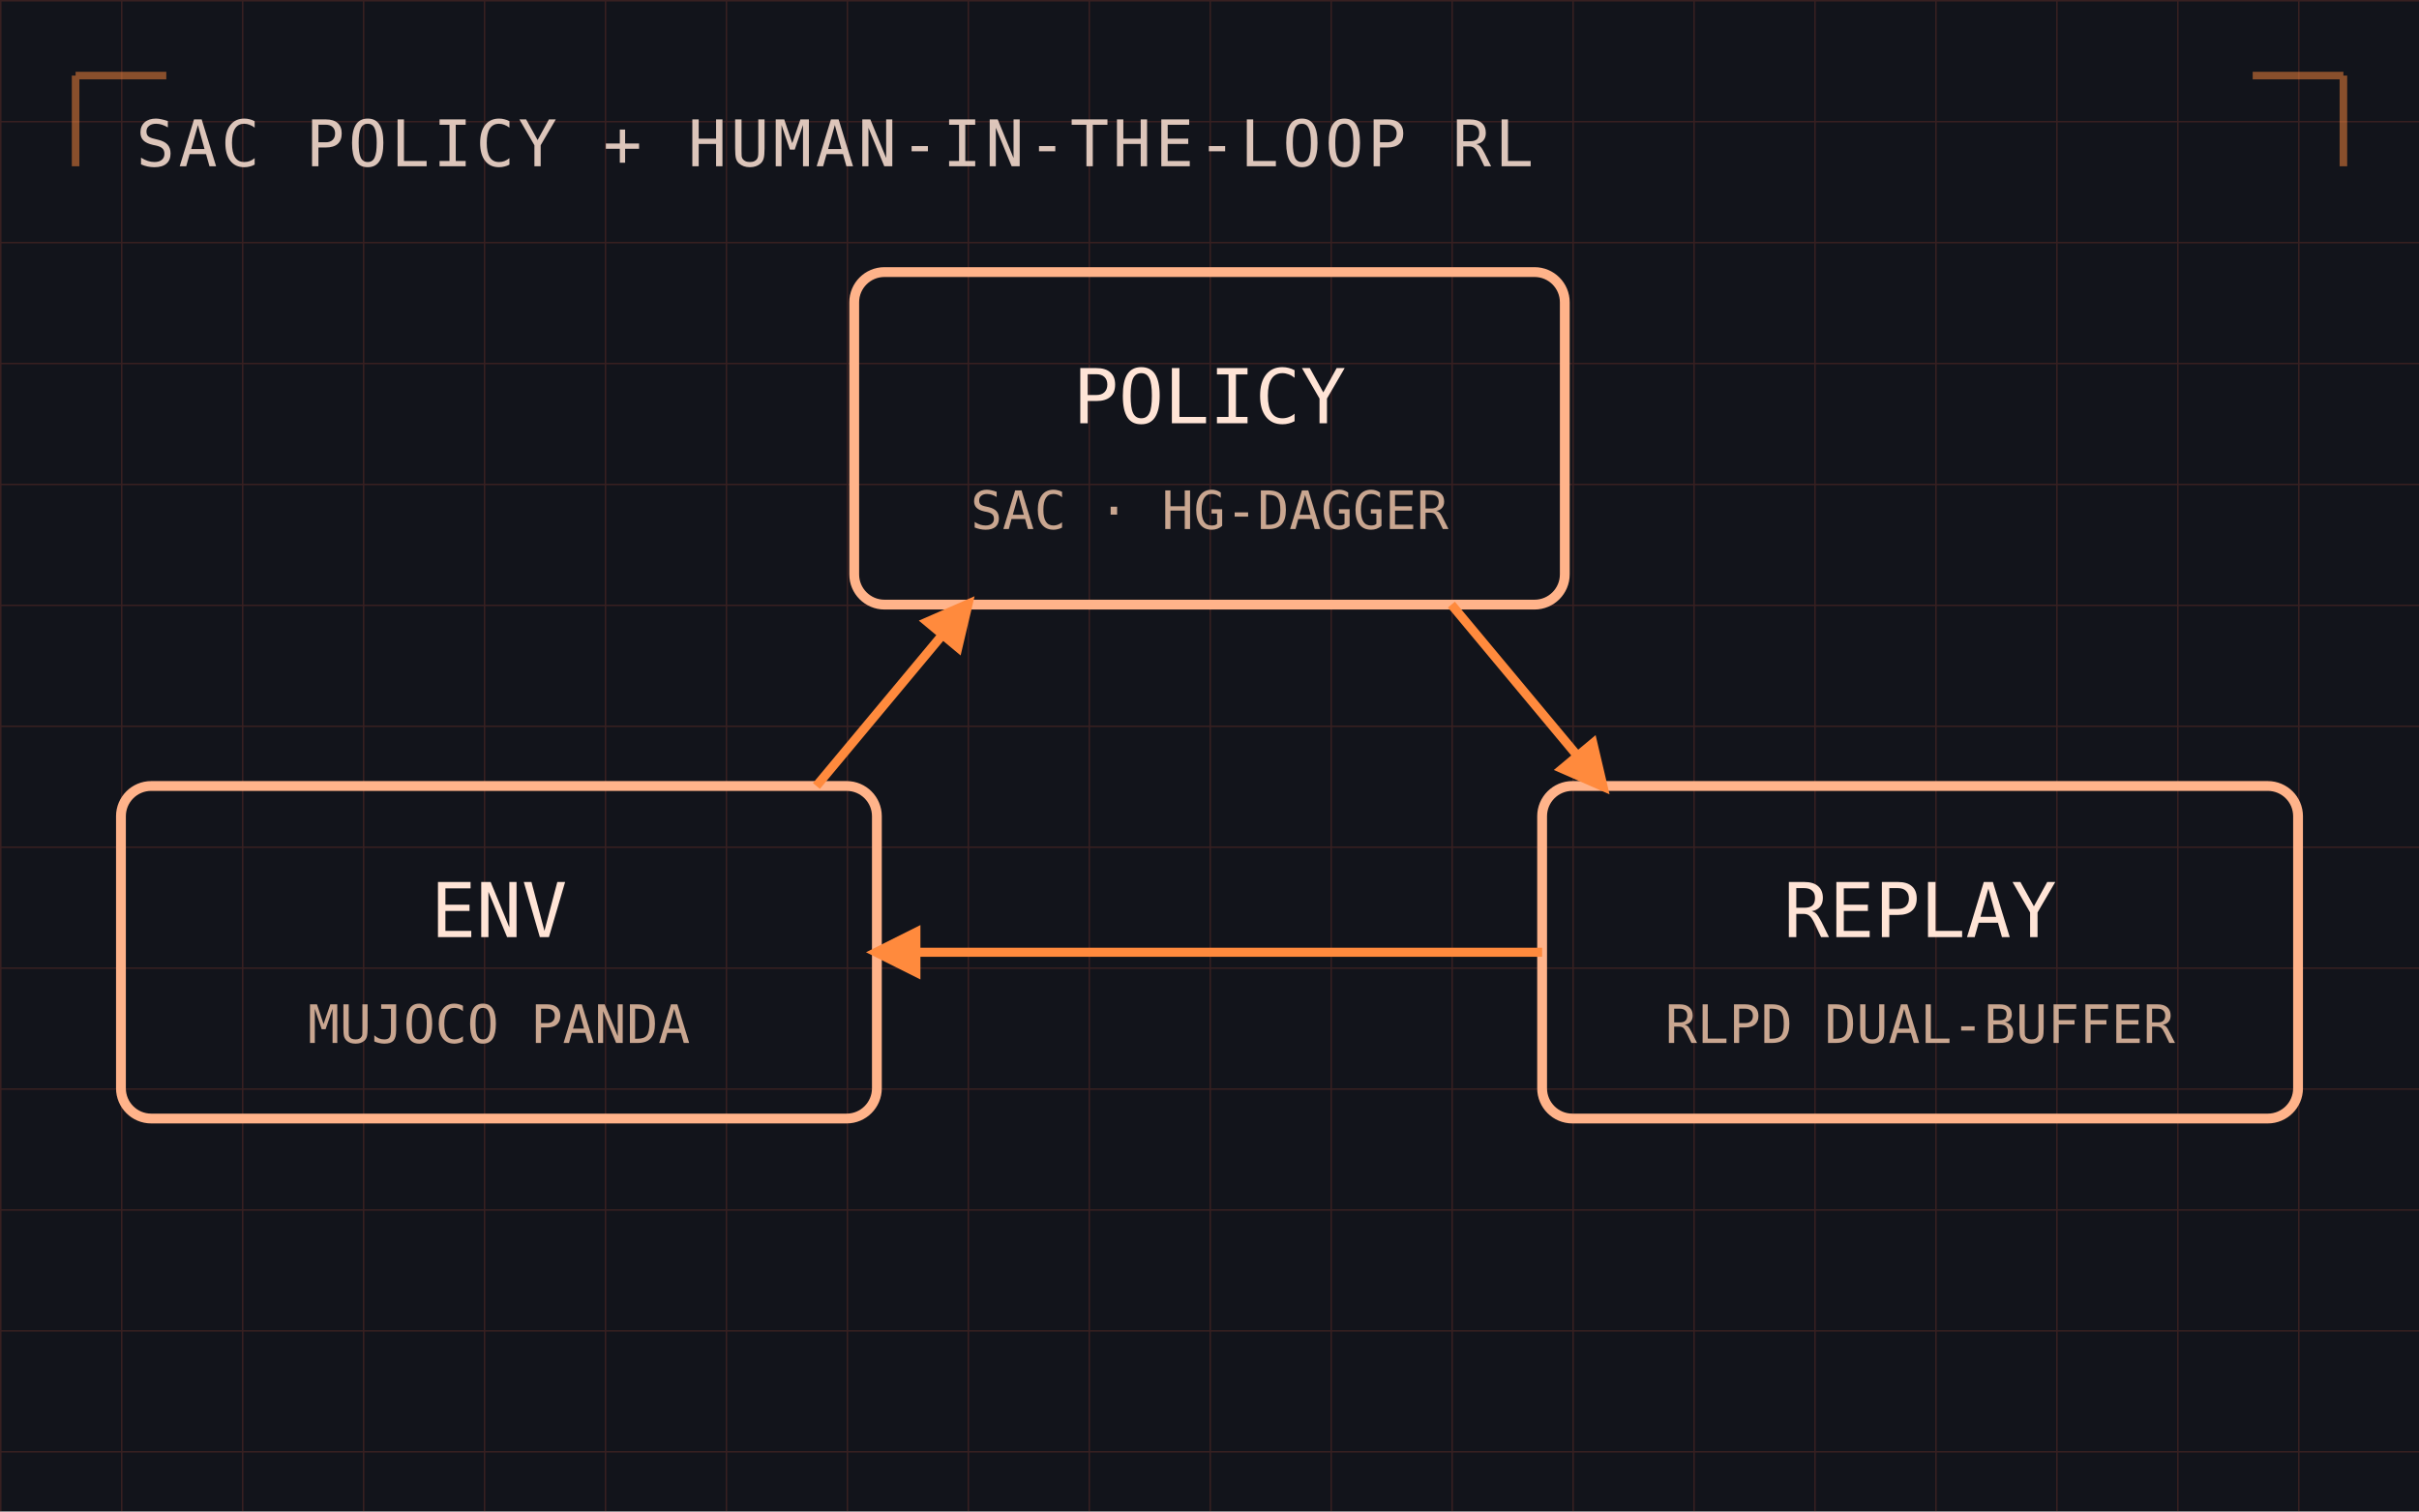
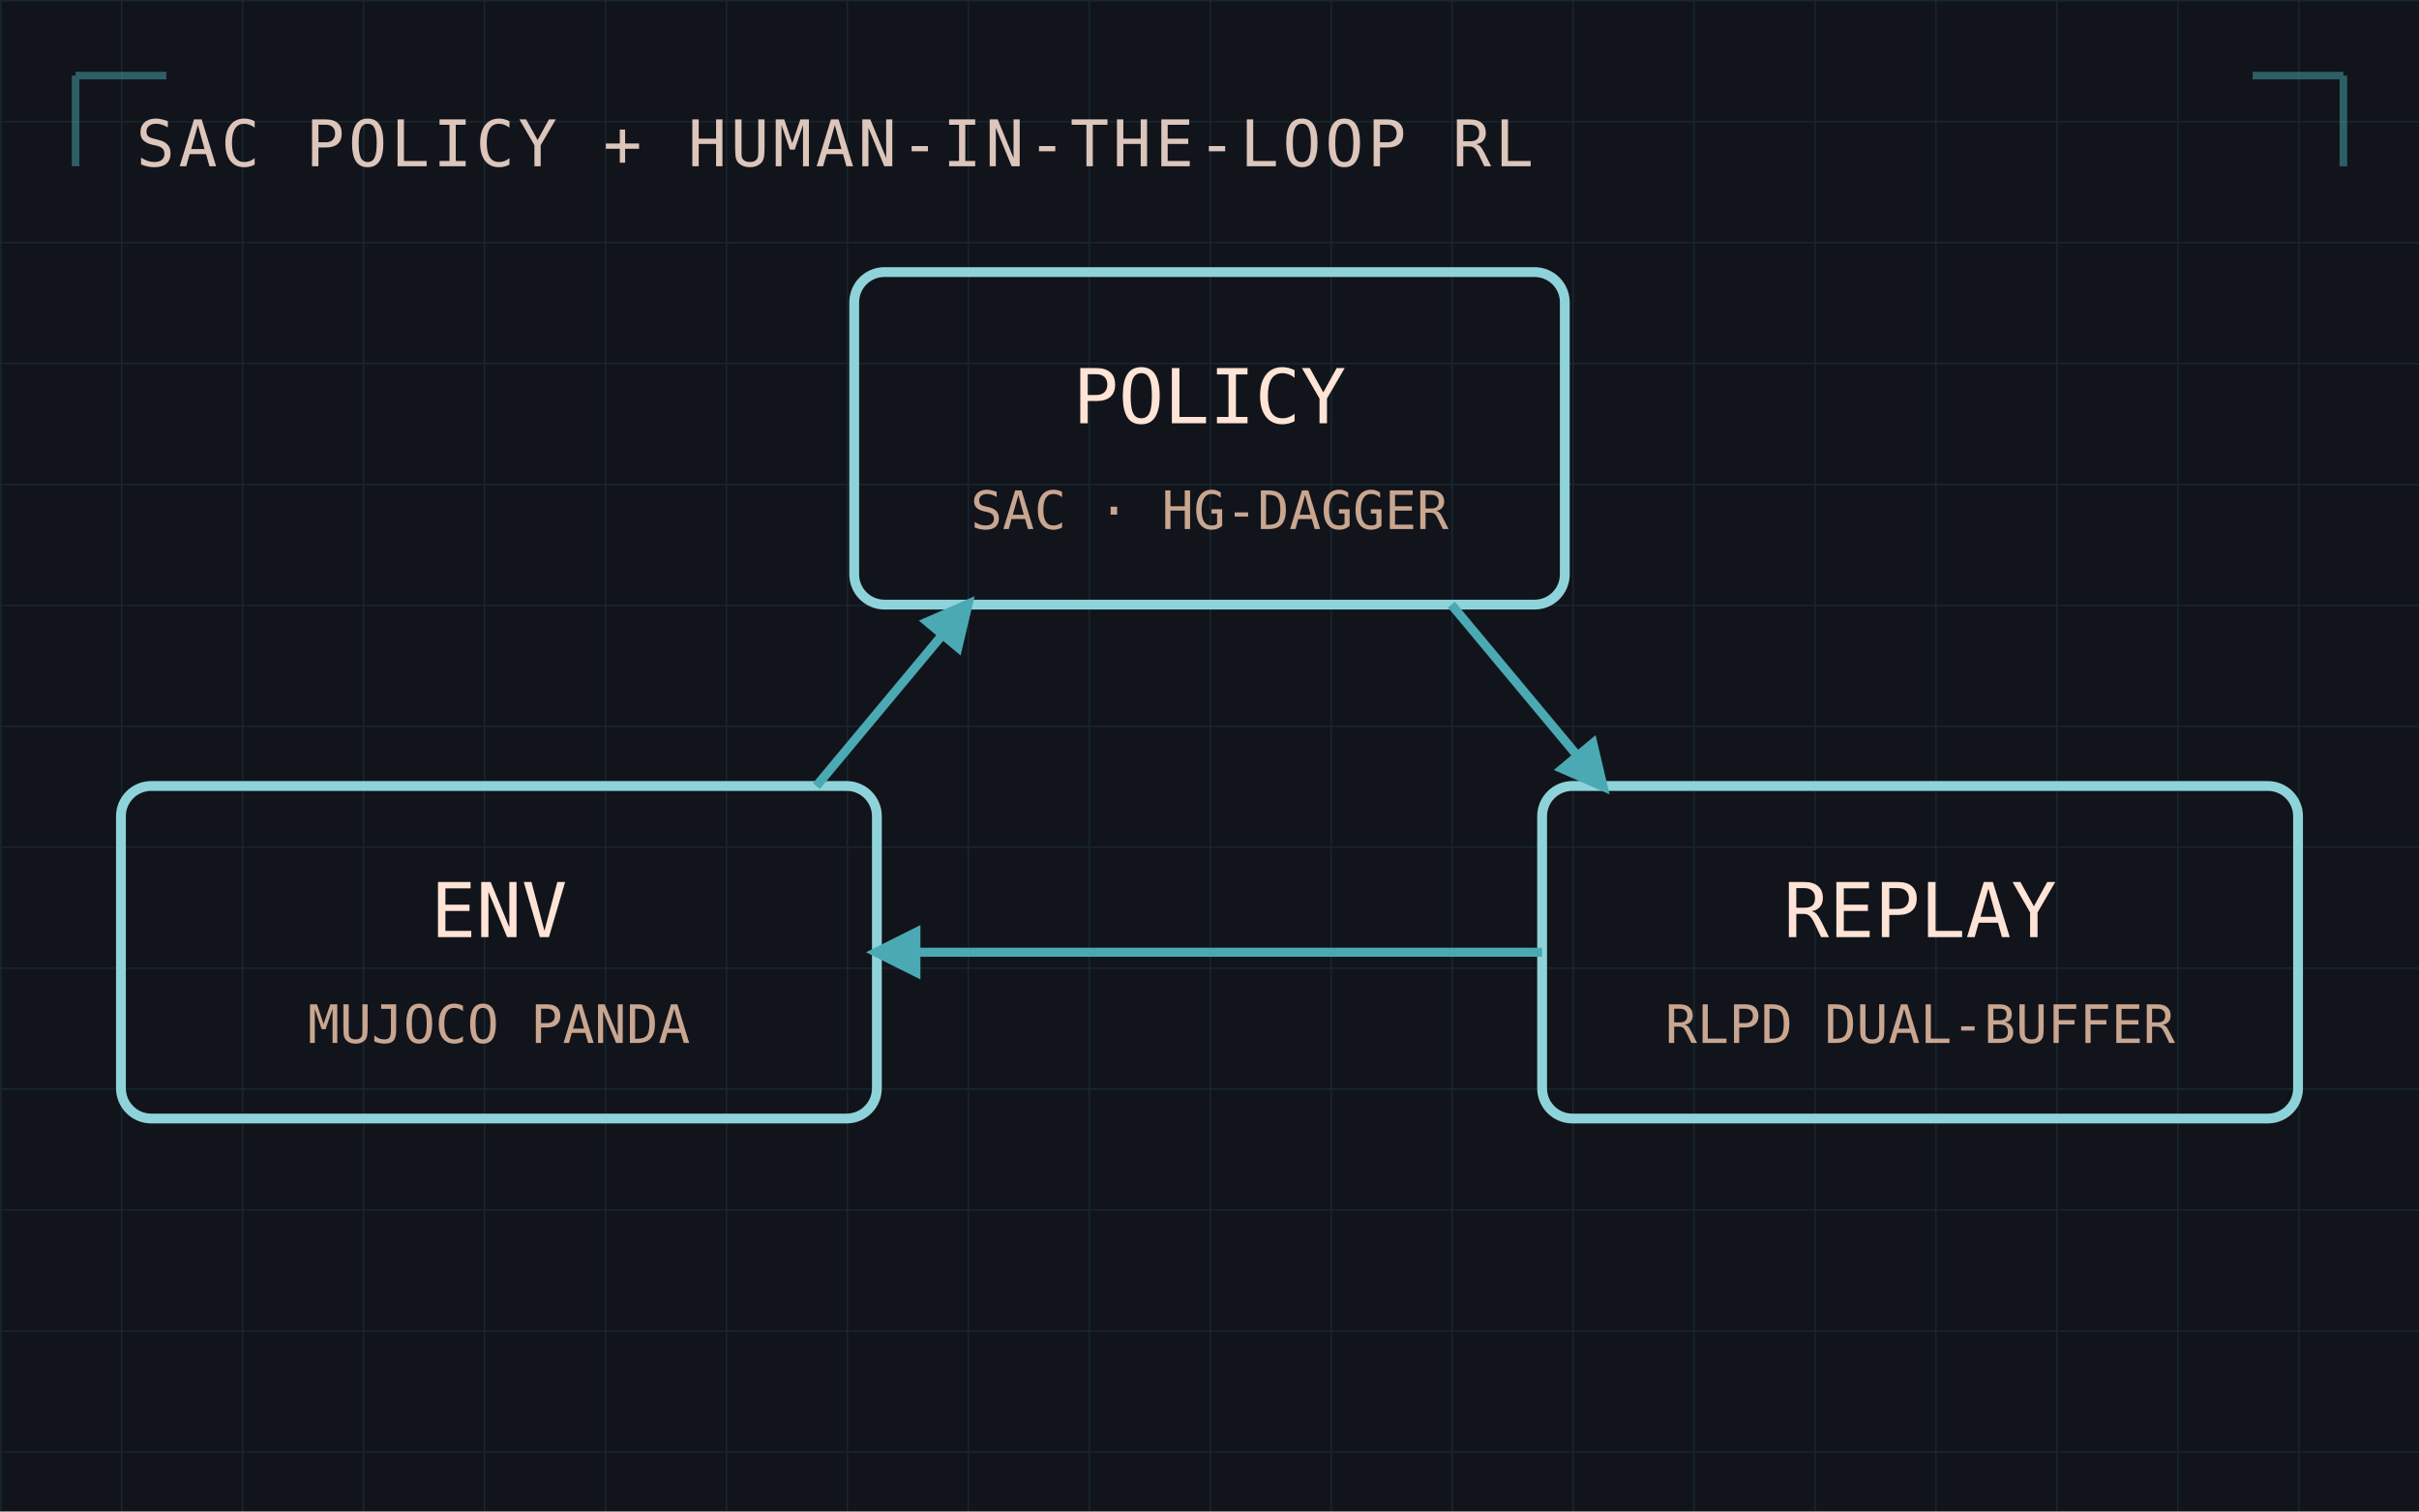
<svg xmlns="http://www.w3.org/2000/svg" viewBox="0 0 320 200">
  <defs>
    <pattern id="grid-hil" width="16" height="16" patternUnits="userSpaceOnUse">
-       <path d="M16 0 L0 0 0 16" fill="none" stroke="#ff5d3d" stroke-width="0.4" opacity="0.16" />
+       <path d="M16 0 L0 0 0 16" fill="none" stroke="#2f8a94" stroke-width="0.4" opacity="0.16" />
    </pattern>
    <marker id="arrow-hil" viewBox="0 0 10 10" refX="8" refY="5" markerWidth="6" markerHeight="6" orient="auto-start-reverse">
-       <path d="M0 0 L10 5 L0 10 Z" fill="#ff8a3d" />
+       <path d="M0 0 L10 5 L0 10 Z" fill="#4aa9b3" />
    </marker>
  </defs>
  <rect width="320" height="200" fill="#12141b" />
  <rect width="320" height="200" fill="url(#grid-hil)" />
-   <g stroke="#ff8a3d" stroke-width="1" fill="none" opacity="0.5">
+   <g stroke="#4aa9b3" stroke-width="1" fill="none" opacity="0.5">
    <path d="M10 10 L10 22 M10 10 L22 10" />
    <path d="M310 10 L310 22 M310 10 L298 10" />
  </g>
  <text x="18" y="22" font-family="'JetBrains Mono', ui-monospace, monospace" font-size="8.5" letter-spacing="0.5" fill="#ffe4d6" opacity="0.85">SAC POLICY + HUMAN-IN-THE-LOOP RL</text>
-   <rect x="113" y="36" width="94" height="44" rx="4" fill="none" stroke="#ffb38a" stroke-width="1.3" />
+   <rect x="113" y="36" width="94" height="44" rx="4" fill="none" stroke="#8fd3da" stroke-width="1.3" />
  <text x="160" y="56" text-anchor="middle" font-family="'JetBrains Mono', ui-monospace, monospace" font-size="10" fill="#ffe4d6">POLICY</text>
  <text x="160" y="70" text-anchor="middle" font-family="'JetBrains Mono', ui-monospace, monospace" font-size="7" fill="#c9a690">SAC · HG-DAGGER</text>
-   <rect x="16" y="104" width="100" height="44" rx="4" fill="none" stroke="#ffb38a" stroke-width="1.3" />
+   <rect x="16" y="104" width="100" height="44" rx="4" fill="none" stroke="#8fd3da" stroke-width="1.3" />
  <text x="66" y="124" text-anchor="middle" font-family="'JetBrains Mono', ui-monospace, monospace" font-size="10" fill="#ffe4d6">ENV</text>
  <text x="66" y="138" text-anchor="middle" font-family="'JetBrains Mono', ui-monospace, monospace" font-size="7" fill="#c9a690">MUJOCO PANDA</text>
-   <rect x="204" y="104" width="100" height="44" rx="4" fill="none" stroke="#ffb38a" stroke-width="1.3" />
+   <rect x="204" y="104" width="100" height="44" rx="4" fill="none" stroke="#8fd3da" stroke-width="1.3" />
  <text x="254" y="124" text-anchor="middle" font-family="'JetBrains Mono', ui-monospace, monospace" font-size="10" fill="#ffe4d6">REPLAY</text>
  <text x="254" y="138" text-anchor="middle" font-family="'JetBrains Mono', ui-monospace, monospace" font-size="7" fill="#c9a690">RLPD DUAL-BUFFER</text>
-   <path d="M108 104 L128 80" fill="none" stroke="#ff8a3d" stroke-width="1.2" marker-end="url(#arrow-hil)" />
-   <path d="M192 80 L212 104" fill="none" stroke="#ff8a3d" stroke-width="1.2" marker-end="url(#arrow-hil)" />
-   <path d="M204 126 L116 126" fill="none" stroke="#ff8a3d" stroke-width="1.2" marker-end="url(#arrow-hil)" />
+   <path d="M108 104 L128 80" fill="none" stroke="#4aa9b3" stroke-width="1.2" marker-end="url(#arrow-hil)" />
+   <path d="M192 80 L212 104" fill="none" stroke="#4aa9b3" stroke-width="1.2" marker-end="url(#arrow-hil)" />
+   <path d="M204 126 L116 126" fill="none" stroke="#4aa9b3" stroke-width="1.2" marker-end="url(#arrow-hil)" />
</svg>
